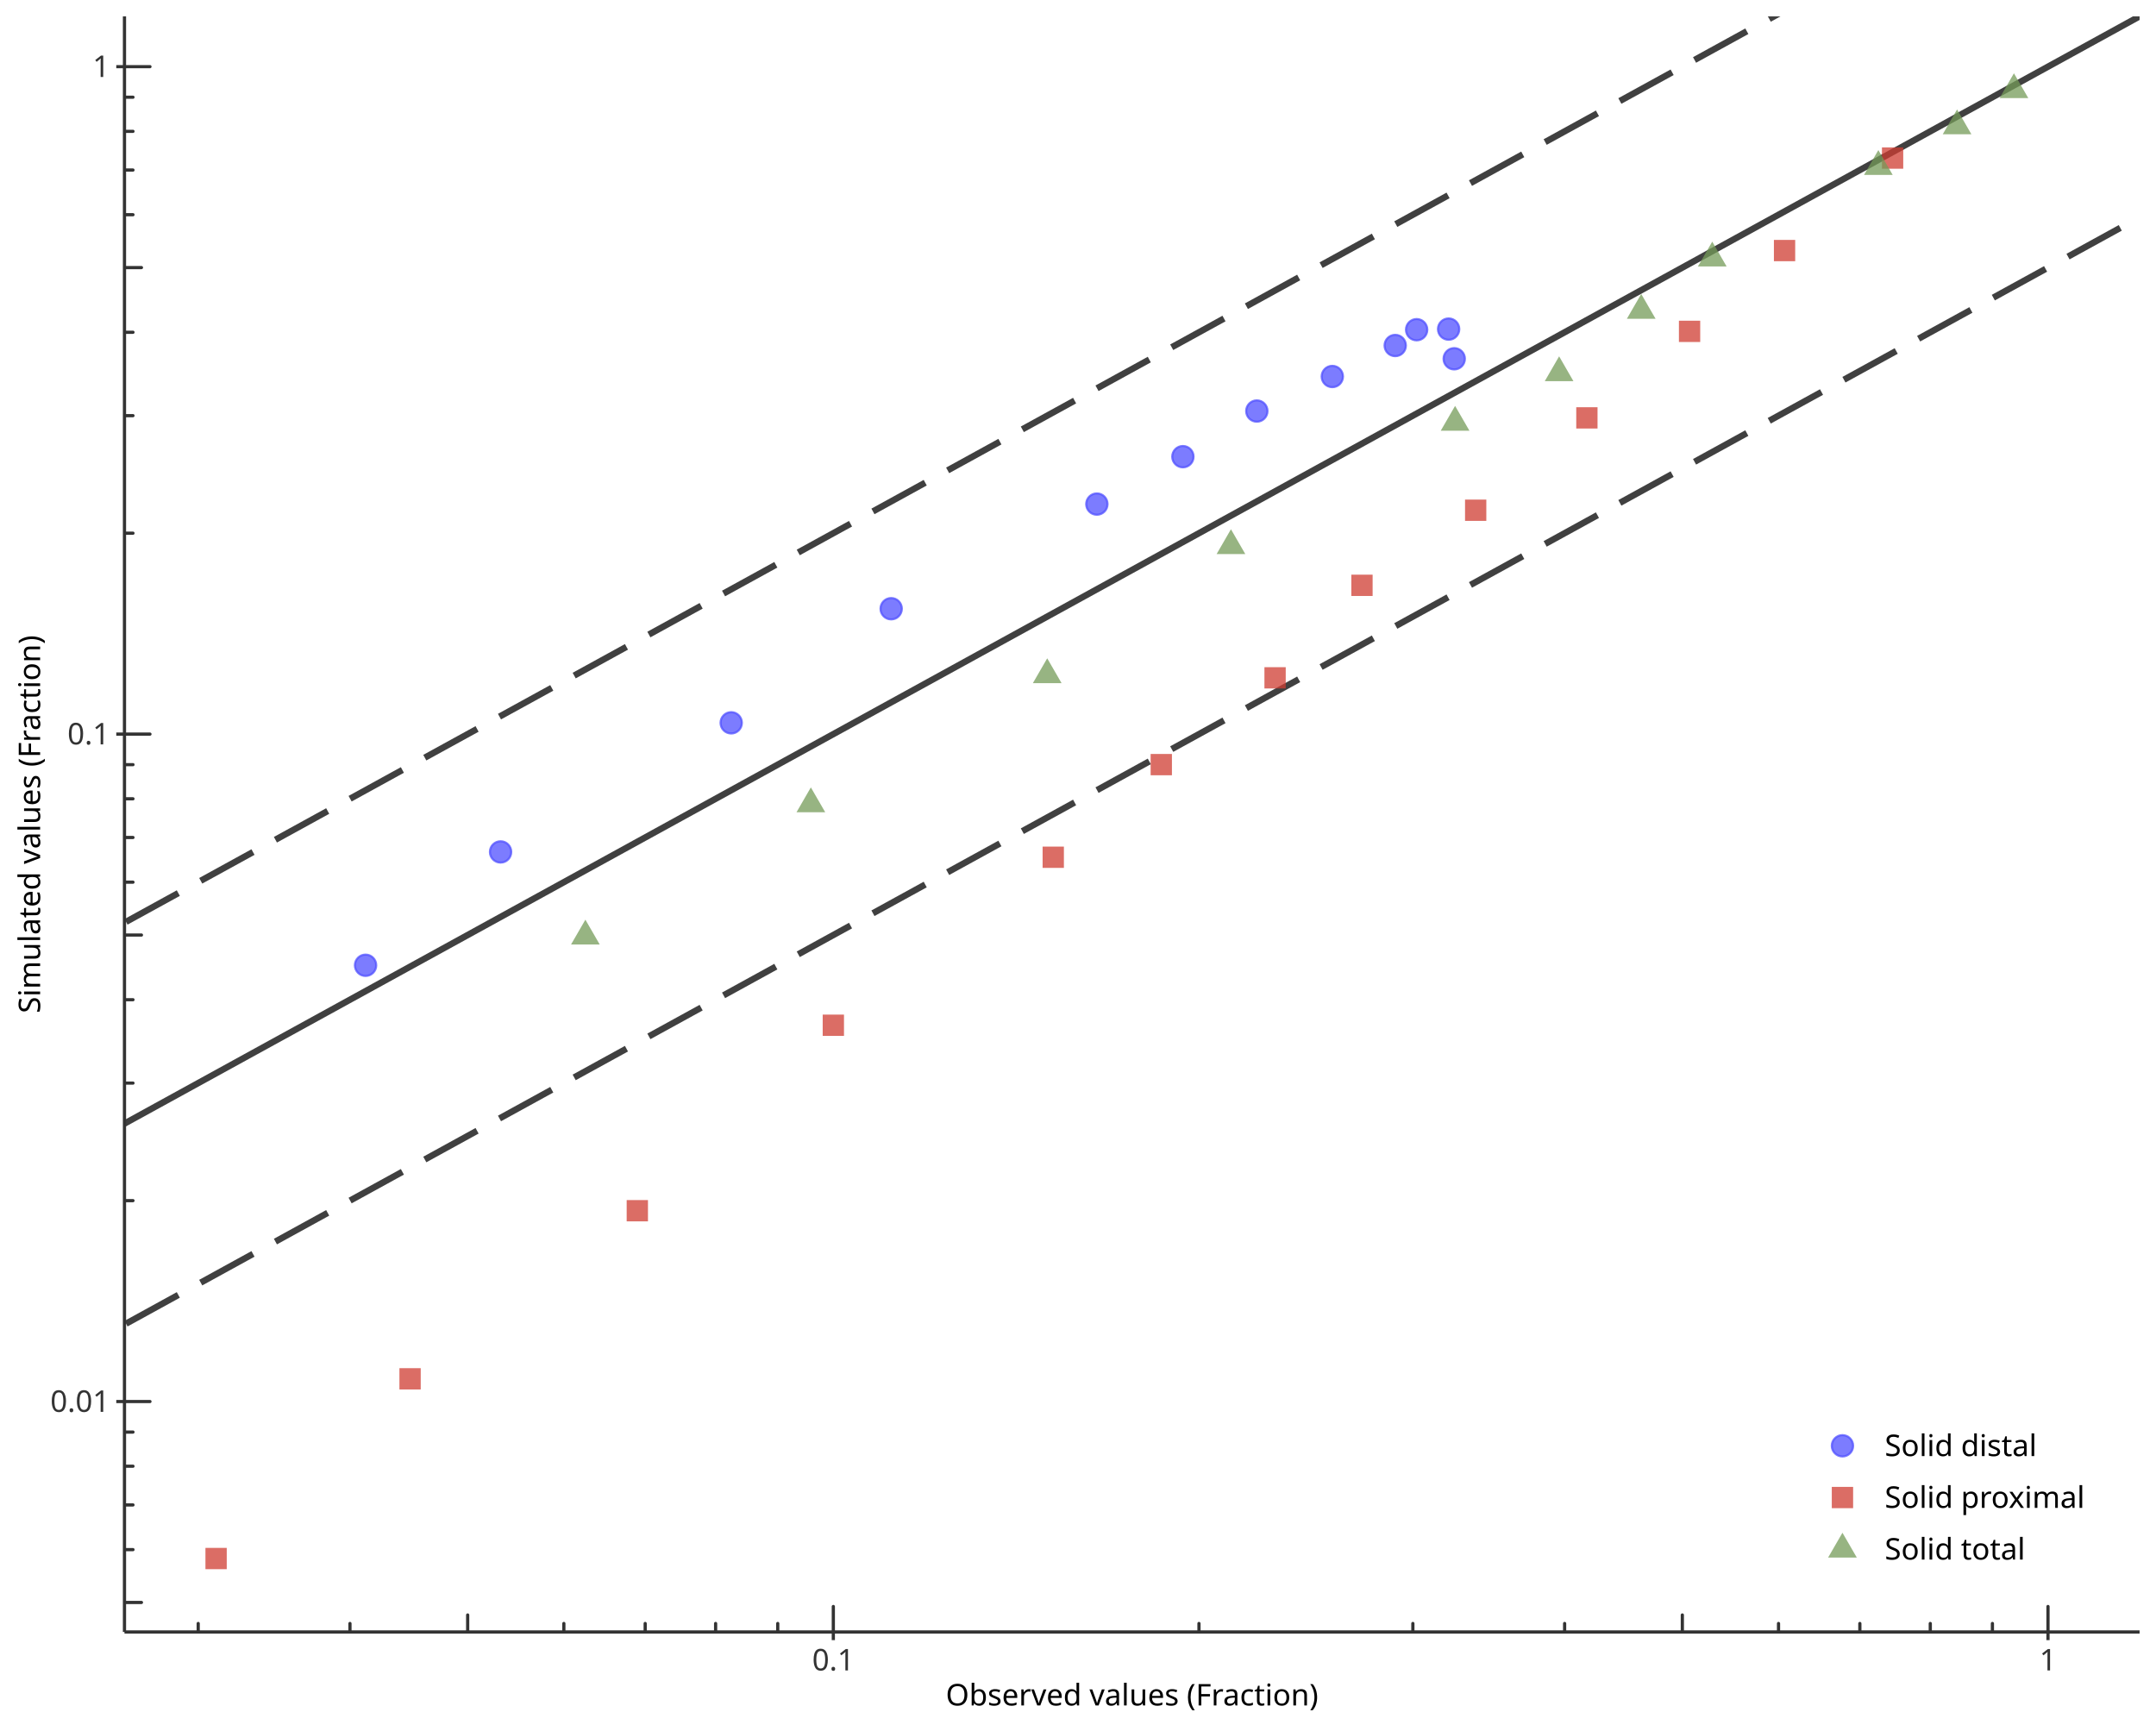
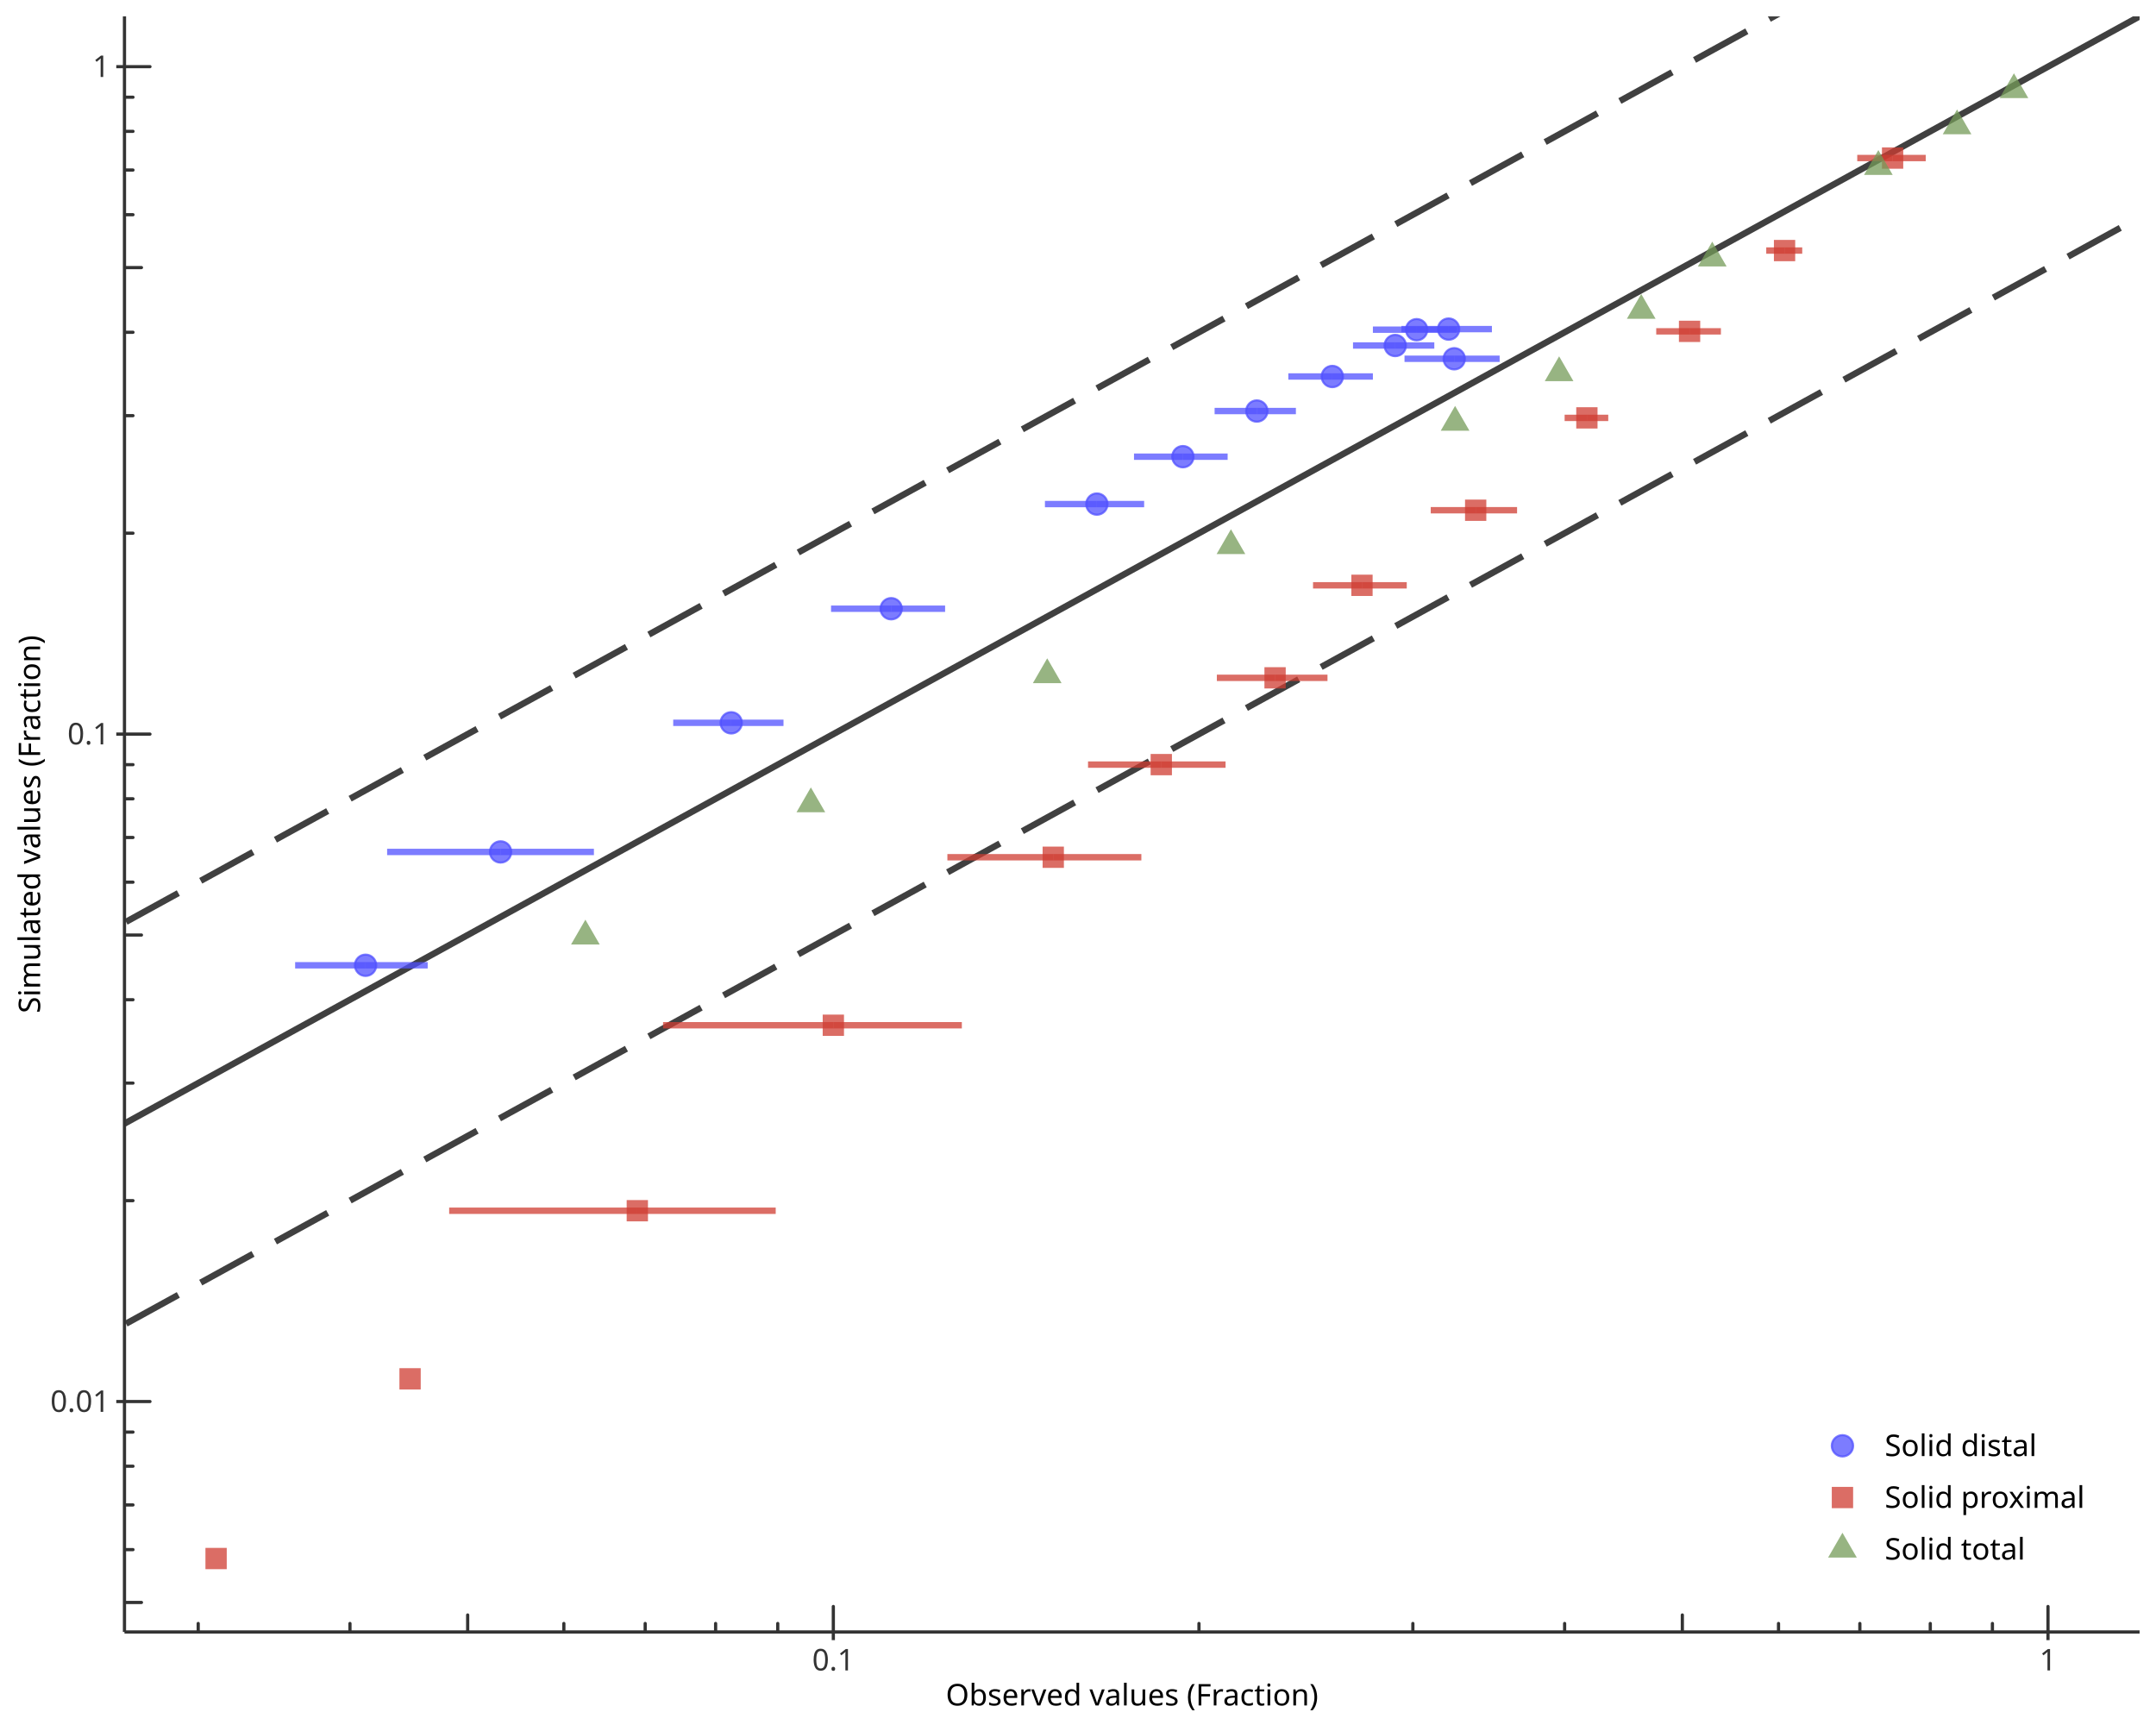
<svg xmlns="http://www.w3.org/2000/svg" class="svglite" data-engine-version="2.0" width="720.00pt" height="576.00pt" viewBox="0 0 720.00 576.00">
  <defs>
    <style type="text/css">
    .svglite line, .svglite polyline, .svglite polygon, .svglite path, .svglite rect, .svglite circle {
      fill: none;
      stroke: #000000;
      stroke-linecap: round;
      stroke-linejoin: round;
      stroke-miterlimit: 10.00;
    }
  </style>
  </defs>
  <rect width="100%" height="100%" style="stroke: none; fill: #FFFFFF;" />
  <defs>
    <clipPath id="cpMC4wMHw3MjAuMDB8MC4wMHw1NzYuMDA=">
      <rect x="0.00" y="0.00" width="720.00" height="576.00" />
    </clipPath>
  </defs>
  <g clip-path="url(#cpMC4wMHw3MjAuMDB8MC4wMHw1NzYuMDA=)">
    <rect x="0.00" y="0.00" width="720.00" height="576.00" style="stroke-width: 1.07; stroke: none; fill: #FFFFFF;" />
  </g>
  <defs>
    <clipPath id="cpNDEuNTd8NzE0LjUyfDUuNDh8NTQ0Ljkz">
      <rect x="41.57" y="5.48" width="672.95" height="539.45" />
    </clipPath>
  </defs>
  <g clip-path="url(#cpNDEuNTd8NzE0LjUyfDUuNDh8NTQ0Ljkz)">
    <rect x="41.57" y="5.48" width="672.95" height="539.45" style="stroke-width: 1.07; stroke: none; fill: #FFFFFF;" />
    <polyline points="41.57,356.56 714.52,356.56 " style="stroke-width: 0.53; stroke: #FFFFFF; stroke-linecap: butt;" />
    <polyline points="41.57,133.70 714.52,133.70 " style="stroke-width: 0.53; stroke: #FFFFFF; stroke-linecap: butt;" />
    <polyline points="75.47,544.93 75.47,5.48 " style="stroke-width: 0.53; stroke: #FFFFFF; stroke-linecap: butt;" />
    <polyline points="481.11,544.93 481.11,5.48 " style="stroke-width: 0.53; stroke: #FFFFFF; stroke-linecap: butt;" />
  </g>
  <g clip-path="url(#cpMC4wMHw3MjAuMDB8MC4wMHw1NzYuMDA=)">
</g>
  <g clip-path="url(#cpNDEuNTd8NzE0LjUyfDUuNDh8NTQ0Ljkz)">
</g>
  <g clip-path="url(#cpMC4wMHw3MjAuMDB8MC4wMHw1NzYuMDA=)">
</g>
  <g clip-path="url(#cpNDEuNTd8NzE0LjUyfDUuNDh8NTQ0Ljkz)">
</g>
  <g clip-path="url(#cpMC4wMHw3MjAuMDB8MC4wMHw1NzYuMDA=)">
</g>
  <g clip-path="url(#cpNDEuNTd8NzE0LjUyfDUuNDh8NTQ0Ljkz)">
</g>
  <g clip-path="url(#cpMC4wMHw3MjAuMDB8MC4wMHw1NzYuMDA=)">
</g>
  <g clip-path="url(#cpNDEuNTd8NzE0LjUyfDUuNDh8NTQ0Ljkz)">
</g>
  <g clip-path="url(#cpMC4wMHw3MjAuMDB8MC4wMHw1NzYuMDA=)">
</g>
  <g clip-path="url(#cpNDEuNTd8NzE0LjUyfDUuNDh8NTQ0Ljkz)">
</g>
  <g clip-path="url(#cpMC4wMHw3MjAuMDB8MC4wMHw1NzYuMDA=)">
</g>
  <g clip-path="url(#cpNDEuNTd8NzE0LjUyfDUuNDh8NTQ0Ljkz)">
</g>
  <g clip-path="url(#cpMC4wMHw3MjAuMDB8MC4wMHw1NzYuMDA=)">
</g>
  <g clip-path="url(#cpNDEuNTd8NzE0LjUyfDUuNDh8NTQ0Ljkz)">
</g>
  <g clip-path="url(#cpMC4wMHw3MjAuMDB8MC4wMHw1NzYuMDA=)">
</g>
  <g clip-path="url(#cpNDEuNTd8NzE0LjUyfDUuNDh8NTQ0Ljkz)">
</g>
  <g clip-path="url(#cpMC4wMHw3MjAuMDB8MC4wMHw1NzYuMDA=)">
</g>
  <g clip-path="url(#cpNDEuNTd8NzE0LjUyfDUuNDh8NTQ0Ljkz)">
</g>
  <g clip-path="url(#cpMC4wMHw3MjAuMDB8MC4wMHw1NzYuMDA=)">
</g>
  <g clip-path="url(#cpNDEuNTd8NzE0LjUyfDUuNDh8NTQ0Ljkz)">
</g>
  <g clip-path="url(#cpMC4wMHw3MjAuMDB8MC4wMHw1NzYuMDA=)">
</g>
  <g clip-path="url(#cpNDEuNTd8NzE0LjUyfDUuNDh8NTQ0Ljkz)">
</g>
  <g clip-path="url(#cpMC4wMHw3MjAuMDB8MC4wMHw1NzYuMDA=)">
</g>
  <g clip-path="url(#cpNDEuNTd8NzE0LjUyfDUuNDh8NTQ0Ljkz)">
</g>
  <g clip-path="url(#cpMC4wMHw3MjAuMDB8MC4wMHw1NzYuMDA=)">
</g>
  <g clip-path="url(#cpNDEuNTd8NzE0LjUyfDUuNDh8NTQ0Ljkz)">
</g>
  <g clip-path="url(#cpMC4wMHw3MjAuMDB8MC4wMHw1NzYuMDA=)">
</g>
  <g clip-path="url(#cpNDEuNTd8NzE0LjUyfDUuNDh8NTQ0Ljkz)">
</g>
  <g clip-path="url(#cpMC4wMHw3MjAuMDB8MC4wMHw1NzYuMDA=)">
</g>
  <g clip-path="url(#cpNDEuNTd8NzE0LjUyfDUuNDh8NTQ0Ljkz)">
</g>
  <g clip-path="url(#cpMC4wMHw3MjAuMDB8MC4wMHw1NzYuMDA=)">
</g>
  <g clip-path="url(#cpNDEuNTd8NzE0LjUyfDUuNDh8NTQ0Ljkz)">
    <line x1="-631.38" y1="744.91" x2="1387.47" y2="-364.27" style="stroke-width: 2.13; stroke: #000000; stroke-opacity: 0.75; stroke-linecap: butt;" />
    <line x1="-631.38" y1="677.82" x2="1387.47" y2="-431.36" style="stroke-width: 2.13; stroke: #000000; stroke-opacity: 0.75; stroke-dasharray: 19.92,8.54; stroke-linecap: butt;" />
    <line x1="-631.38" y1="812.00" x2="1387.47" y2="-297.18" style="stroke-width: 2.13; stroke: #000000; stroke-opacity: 0.75; stroke-dasharray: 19.92,8.54; stroke-linecap: butt;" />
+     <line x1="469.04" y1="119.80" x2="485.64" y2="119.80" style="stroke-width: 2.13; stroke: #5050FF; stroke-opacity: 0.75; stroke-linecap: butt;" />
+     <line x1="468.01" y1="109.89" x2="483.77" y2="109.89" style="stroke-width: 2.13; stroke: #5050FF; stroke-opacity: 0.75; stroke-linecap: butt;" />
+     <line x1="458.48" y1="110.09" x2="473.09" y2="110.09" style="stroke-width: 2.13; stroke: #5050FF; stroke-opacity: 0.75; stroke-linecap: butt;" />
+     <line x1="451.84" y1="115.37" x2="465.94" y2="115.37" style="stroke-width: 2.13; stroke: #5050FF; stroke-opacity: 0.75; stroke-linecap: butt;" />
+     <line x1="430.24" y1="125.72" x2="444.93" y2="125.72" style="stroke-width: 2.13; stroke: #5050FF; stroke-opacity: 0.75; stroke-linecap: butt;" />
+     <line x1="405.62" y1="137.25" x2="419.72" y2="137.25" style="stroke-width: 2.13; stroke: #5050FF; stroke-opacity: 0.75; stroke-linecap: butt;" />
+     <line x1="378.70" y1="152.49" x2="395.03" y2="152.49" style="stroke-width: 2.13; stroke: #5050FF; stroke-opacity: 0.75; stroke-linecap: butt;" />
+     <line x1="348.96" y1="168.32" x2="366.30" y2="168.32" style="stroke-width: 2.13; stroke: #5050FF; stroke-opacity: 0.75; stroke-linecap: butt;" />
+     <line x1="277.53" y1="203.26" x2="297.61" y2="203.26" style="stroke-width: 2.13; stroke: #5050FF; stroke-opacity: 0.75; stroke-linecap: butt;" />
+     <line x1="224.82" y1="241.36" x2="244.19" y2="241.36" style="stroke-width: 2.13; stroke: #5050FF; stroke-opacity: 0.75; stroke-linecap: butt;" />
+     <line x1="129.28" y1="284.47" x2="167.17" y2="284.47" style="stroke-width: 2.13; stroke: #5050FF; stroke-opacity: 0.75; stroke-linecap: butt;" />
+     <line x1="98.56" y1="322.32" x2="122.08" y2="322.32" style="stroke-width: 2.13; stroke: #5050FF; stroke-opacity: 0.75; stroke-linecap: butt;" />
+     <line x1="620.23" y1="52.78" x2="632.03" y2="52.78" style="stroke-width: 2.13; stroke: #CE3D32; stroke-opacity: 0.75; stroke-linecap: butt;" />
+     <line x1="589.84" y1="83.67" x2="595.95" y2="83.67" style="stroke-width: 2.13; stroke: #CE3D32; stroke-opacity: 0.75; stroke-linecap: butt;" />
+     <line x1="553.10" y1="110.64" x2="564.23" y2="110.64" style="stroke-width: 2.13; stroke: #CE3D32; stroke-opacity: 0.75; stroke-linecap: butt;" />
+     <line x1="522.51" y1="139.54" x2="529.95" y2="139.54" style="stroke-width: 2.13; stroke: #CE3D32; stroke-opacity: 0.75; stroke-linecap: butt;" />
+     <line x1="477.80" y1="170.37" x2="492.81" y2="170.37" style="stroke-width: 2.13; stroke: #CE3D32; stroke-opacity: 0.75; stroke-linecap: butt;" />
+     <line x1="438.49" y1="195.45" x2="454.84" y2="195.45" style="stroke-width: 2.13; stroke: #CE3D32; stroke-opacity: 0.75; stroke-linecap: butt;" />
+     <line x1="406.37" y1="226.34" x2="425.81" y2="226.34" style="stroke-width: 2.13; stroke: #CE3D32; stroke-opacity: 0.75; stroke-linecap: butt;" />
+     <line x1="363.35" y1="255.32" x2="387.81" y2="255.32" style="stroke-width: 2.13; stroke: #CE3D32; stroke-opacity: 0.75; stroke-linecap: butt;" />
+     <line x1="316.38" y1="286.25" x2="351.73" y2="286.25" style="stroke-width: 2.13; stroke: #CE3D32; stroke-opacity: 0.75; stroke-linecap: butt;" />
+     <line x1="221.43" y1="342.35" x2="278.29" y2="342.35" style="stroke-width: 2.13; stroke: #CE3D32; stroke-opacity: 0.75; stroke-linecap: butt;" />
+     <line x1="150.00" y1="404.28" x2="212.83" y2="404.28" style="stroke-width: 2.13; stroke: #CE3D32; stroke-opacity: 0.75; stroke-linecap: butt;" />
+     <line x1="136.94" y1="460.41" x2="136.94" y2="460.41" style="stroke-width: 2.13; stroke: #CE3D32; stroke-opacity: 0.75; stroke-linecap: butt;" />
+     <line x1="72.16" y1="520.41" x2="72.16" y2="520.41" style="stroke-width: 2.13; stroke: #CE3D32; stroke-opacity: 0.75; stroke-linecap: butt;" />
+     <line x1="672.56" y1="30.00" x2="672.56" y2="30.00" style="stroke-width: 2.13; stroke: #749B58; stroke-opacity: 0.75; stroke-linecap: butt;" />
+     <line x1="653.57" y1="42.07" x2="653.57" y2="42.07" style="stroke-width: 2.13; stroke: #749B58; stroke-opacity: 0.75; stroke-linecap: butt;" />
+     <line x1="627.28" y1="55.64" x2="627.28" y2="55.64" style="stroke-width: 2.13; stroke: #749B58; stroke-opacity: 0.75; stroke-linecap: butt;" />
+     <line x1="571.81" y1="86.21" x2="571.81" y2="86.21" style="stroke-width: 2.13; stroke: #749B58; stroke-opacity: 0.75; stroke-linecap: butt;" />
+     <line x1="548.09" y1="103.68" x2="548.09" y2="103.68" style="stroke-width: 2.13; stroke: #749B58; stroke-opacity: 0.75; stroke-linecap: butt;" />
+     <line x1="520.67" y1="124.51" x2="520.67" y2="124.51" style="stroke-width: 2.13; stroke: #749B58; stroke-opacity: 0.75; stroke-linecap: butt;" />
+     <line x1="485.93" y1="141.06" x2="485.93" y2="141.06" style="stroke-width: 2.13; stroke: #749B58; stroke-opacity: 0.75; stroke-linecap: butt;" />
+     <line x1="411.08" y1="182.25" x2="411.08" y2="182.25" style="stroke-width: 2.13; stroke: #749B58; stroke-opacity: 0.75; stroke-linecap: butt;" />
+     <line x1="349.72" y1="225.35" x2="349.72" y2="225.35" style="stroke-width: 2.13; stroke: #749B58; stroke-opacity: 0.75; stroke-linecap: butt;" />
+     <line x1="270.79" y1="268.45" x2="270.79" y2="268.45" style="stroke-width: 2.13; stroke: #749B58; stroke-opacity: 0.75; stroke-linecap: butt;" />
+     <line x1="195.49" y1="312.62" x2="195.49" y2="312.62" style="stroke-width: 2.13; stroke: #749B58; stroke-opacity: 0.75; stroke-linecap: butt;" />
+     <line x1="485.64" y1="119.80" x2="500.81" y2="119.80" style="stroke-width: 2.13; stroke: #5050FF; stroke-opacity: 0.75; stroke-linecap: butt;" />
+     <line x1="483.77" y1="109.89" x2="498.23" y2="109.89" style="stroke-width: 2.13; stroke: #5050FF; stroke-opacity: 0.75; stroke-linecap: butt;" />
+     <line x1="473.09" y1="110.09" x2="486.57" y2="110.09" style="stroke-width: 2.13; stroke: #5050FF; stroke-opacity: 0.75; stroke-linecap: butt;" />
+     <line x1="465.94" y1="115.37" x2="478.99" y2="115.37" style="stroke-width: 2.13; stroke: #5050FF; stroke-opacity: 0.75; stroke-linecap: butt;" />
+     <line x1="444.93" y1="125.72" x2="458.48" y2="125.72" style="stroke-width: 2.13; stroke: #5050FF; stroke-opacity: 0.75; stroke-linecap: butt;" />
+     <line x1="419.72" y1="137.25" x2="432.77" y2="137.25" style="stroke-width: 2.13; stroke: #5050FF; stroke-opacity: 0.75; stroke-linecap: butt;" />
+     <line x1="395.03" y1="152.49" x2="409.97" y2="152.49" style="stroke-width: 2.13; stroke: #5050FF; stroke-opacity: 0.75; stroke-linecap: butt;" />
+     <line x1="366.30" y1="168.32" x2="382.09" y2="168.32" style="stroke-width: 2.13; stroke: #5050FF; stroke-opacity: 0.75; stroke-linecap: butt;" />
+     <line x1="297.61" y1="203.26" x2="315.62" y2="203.26" style="stroke-width: 2.13; stroke: #5050FF; stroke-opacity: 0.75; stroke-linecap: butt;" />
+     <line x1="244.19" y1="241.36" x2="261.65" y2="241.36" style="stroke-width: 2.13; stroke: #5050FF; stroke-opacity: 0.75; stroke-linecap: butt;" />
+     <line x1="167.17" y1="284.47" x2="198.34" y2="284.47" style="stroke-width: 2.13; stroke: #5050FF; stroke-opacity: 0.75; stroke-linecap: butt;" />
+     <line x1="122.08" y1="322.32" x2="142.83" y2="322.32" style="stroke-width: 2.13; stroke: #5050FF; stroke-opacity: 0.75; stroke-linecap: butt;" />
+     <line x1="632.03" y1="52.78" x2="643.10" y2="52.78" style="stroke-width: 2.13; stroke: #CE3D32; stroke-opacity: 0.75; stroke-linecap: butt;" />
+     <line x1="595.95" y1="83.67" x2="601.86" y2="83.67" style="stroke-width: 2.13; stroke: #CE3D32; stroke-opacity: 0.75; stroke-linecap: butt;" />
+     <line x1="564.23" y1="110.64" x2="574.70" y2="110.64" style="stroke-width: 2.13; stroke: #CE3D32; stroke-opacity: 0.75; stroke-linecap: butt;" />
+     <line x1="529.95" y1="139.54" x2="537.08" y2="139.54" style="stroke-width: 2.13; stroke: #CE3D32; stroke-opacity: 0.75; stroke-linecap: butt;" />
+     <line x1="492.81" y1="170.37" x2="506.63" y2="170.37" style="stroke-width: 2.13; stroke: #CE3D32; stroke-opacity: 0.75; stroke-linecap: butt;" />
+     <line x1="454.84" y1="195.45" x2="469.79" y2="195.45" style="stroke-width: 2.13; stroke: #CE3D32; stroke-opacity: 0.75; stroke-linecap: butt;" />
+     <line x1="425.81" y1="226.34" x2="443.32" y2="226.34" style="stroke-width: 2.13; stroke: #CE3D32; stroke-opacity: 0.75; stroke-linecap: butt;" />
+     <line x1="387.81" y1="255.32" x2="409.28" y2="255.32" style="stroke-width: 2.13; stroke: #CE3D32; stroke-opacity: 0.75; stroke-linecap: butt;" />
+     <line x1="351.73" y1="286.25" x2="381.16" y2="286.25" style="stroke-width: 2.13; stroke: #CE3D32; stroke-opacity: 0.75; stroke-linecap: butt;" />
+     <line x1="278.29" y1="342.35" x2="321.21" y2="342.35" style="stroke-width: 2.13; stroke: #CE3D32; stroke-opacity: 0.75; stroke-linecap: butt;" />
+     <line x1="212.83" y1="404.28" x2="259.05" y2="404.28" style="stroke-width: 2.13; stroke: #CE3D32; stroke-opacity: 0.75; stroke-linecap: butt;" />
+     <line x1="136.94" y1="460.41" x2="136.94" y2="460.41" style="stroke-width: 2.13; stroke: #CE3D32; stroke-opacity: 0.75; stroke-linecap: butt;" />
+     <line x1="72.16" y1="520.41" x2="72.16" y2="520.41" style="stroke-width: 2.13; stroke: #CE3D32; stroke-opacity: 0.75; stroke-linecap: butt;" />
+     <line x1="672.56" y1="30.00" x2="672.56" y2="30.00" style="stroke-width: 2.13; stroke: #749B58; stroke-opacity: 0.75; stroke-linecap: butt;" />
+     <line x1="653.57" y1="42.07" x2="653.57" y2="42.07" style="stroke-width: 2.13; stroke: #749B58; stroke-opacity: 0.75; stroke-linecap: butt;" />
+     <line x1="627.28" y1="55.64" x2="627.28" y2="55.64" style="stroke-width: 2.13; stroke: #749B58; stroke-opacity: 0.75; stroke-linecap: butt;" />
+     <line x1="571.81" y1="86.21" x2="571.81" y2="86.21" style="stroke-width: 2.13; stroke: #749B58; stroke-opacity: 0.75; stroke-linecap: butt;" />
+     <line x1="548.09" y1="103.68" x2="548.09" y2="103.68" style="stroke-width: 2.13; stroke: #749B58; stroke-opacity: 0.75; stroke-linecap: butt;" />
+     <line x1="520.67" y1="124.51" x2="520.67" y2="124.51" style="stroke-width: 2.13; stroke: #749B58; stroke-opacity: 0.75; stroke-linecap: butt;" />
+     <line x1="485.93" y1="141.06" x2="485.93" y2="141.06" style="stroke-width: 2.13; stroke: #749B58; stroke-opacity: 0.75; stroke-linecap: butt;" />
+     <line x1="411.08" y1="182.25" x2="411.08" y2="182.25" style="stroke-width: 2.13; stroke: #749B58; stroke-opacity: 0.75; stroke-linecap: butt;" />
+     <line x1="349.72" y1="225.35" x2="349.72" y2="225.35" style="stroke-width: 2.13; stroke: #749B58; stroke-opacity: 0.75; stroke-linecap: butt;" />
+     <line x1="270.79" y1="268.45" x2="270.79" y2="268.45" style="stroke-width: 2.13; stroke: #749B58; stroke-opacity: 0.75; stroke-linecap: butt;" />
+     <line x1="195.49" y1="312.62" x2="195.49" y2="312.62" style="stroke-width: 2.13; stroke: #749B58; stroke-opacity: 0.75; stroke-linecap: butt;" />
    <circle cx="485.64" cy="119.80" r="3.56" style="stroke-width: 0.71; stroke: #5050FF; stroke-opacity: 0.75; fill: #5050FF; fill-opacity: 0.75;" />
    <circle cx="483.77" cy="109.89" r="3.56" style="stroke-width: 0.71; stroke: #5050FF; stroke-opacity: 0.75; fill: #5050FF; fill-opacity: 0.75;" />
    <circle cx="473.09" cy="110.09" r="3.56" style="stroke-width: 0.71; stroke: #5050FF; stroke-opacity: 0.75; fill: #5050FF; fill-opacity: 0.75;" />
    <circle cx="465.94" cy="115.37" r="3.56" style="stroke-width: 0.71; stroke: #5050FF; stroke-opacity: 0.75; fill: #5050FF; fill-opacity: 0.75;" />
    <circle cx="444.93" cy="125.72" r="3.56" style="stroke-width: 0.71; stroke: #5050FF; stroke-opacity: 0.75; fill: #5050FF; fill-opacity: 0.75;" />
    <circle cx="419.72" cy="137.25" r="3.56" style="stroke-width: 0.71; stroke: #5050FF; stroke-opacity: 0.75; fill: #5050FF; fill-opacity: 0.75;" />
    <circle cx="395.03" cy="152.49" r="3.56" style="stroke-width: 0.71; stroke: #5050FF; stroke-opacity: 0.75; fill: #5050FF; fill-opacity: 0.75;" />
    <circle cx="366.30" cy="168.32" r="3.56" style="stroke-width: 0.71; stroke: #5050FF; stroke-opacity: 0.75; fill: #5050FF; fill-opacity: 0.75;" />
    <circle cx="297.61" cy="203.26" r="3.56" style="stroke-width: 0.71; stroke: #5050FF; stroke-opacity: 0.75; fill: #5050FF; fill-opacity: 0.75;" />
    <circle cx="244.19" cy="241.36" r="3.56" style="stroke-width: 0.71; stroke: #5050FF; stroke-opacity: 0.75; fill: #5050FF; fill-opacity: 0.75;" />
    <circle cx="167.17" cy="284.47" r="3.56" style="stroke-width: 0.71; stroke: #5050FF; stroke-opacity: 0.75; fill: #5050FF; fill-opacity: 0.75;" />
    <circle cx="122.08" cy="322.32" r="3.56" style="stroke-width: 0.71; stroke: #5050FF; stroke-opacity: 0.75; fill: #5050FF; fill-opacity: 0.75;" />
    <polygon points="628.48,56.34 635.59,56.34 635.59,49.22 628.48,49.22 " style="stroke-width: 0.71; stroke: none; fill: #CE3D32; fill-opacity: 0.75;" />
    <polygon points="592.40,87.22 599.51,87.22 599.51,80.11 592.40,80.11 " style="stroke-width: 0.71; stroke: none; fill: #CE3D32; fill-opacity: 0.75;" />
    <polygon points="560.68,114.20 567.79,114.20 567.79,107.09 560.68,107.09 " style="stroke-width: 0.71; stroke: none; fill: #CE3D32; fill-opacity: 0.75;" />
    <polygon points="526.39,143.09 533.50,143.09 533.50,135.98 526.39,135.98 " style="stroke-width: 0.71; stroke: none; fill: #CE3D32; fill-opacity: 0.75;" />
    <polygon points="489.25,173.93 496.36,173.93 496.36,166.82 489.25,166.82 " style="stroke-width: 0.71; stroke: none; fill: #CE3D32; fill-opacity: 0.75;" />
    <polygon points="451.28,199.00 458.39,199.00 458.39,191.89 451.28,191.89 " style="stroke-width: 0.71; stroke: none; fill: #CE3D32; fill-opacity: 0.75;" />
    <polygon points="422.26,229.89 429.37,229.89 429.37,222.78 422.26,222.78 " style="stroke-width: 0.71; stroke: none; fill: #CE3D32; fill-opacity: 0.75;" />
    <polygon points="384.26,258.87 391.37,258.87 391.37,251.76 384.26,251.76 " style="stroke-width: 0.71; stroke: none; fill: #CE3D32; fill-opacity: 0.75;" />
    <polygon points="348.18,289.80 355.29,289.80 355.29,282.69 348.18,282.69 " style="stroke-width: 0.71; stroke: none; fill: #CE3D32; fill-opacity: 0.75;" />
    <polygon points="274.74,345.90 281.85,345.90 281.85,338.79 274.74,338.79 " style="stroke-width: 0.71; stroke: none; fill: #CE3D32; fill-opacity: 0.75;" />
    <polygon points="209.28,407.83 216.39,407.83 216.39,400.72 209.28,400.72 " style="stroke-width: 0.71; stroke: none; fill: #CE3D32; fill-opacity: 0.75;" />
    <polygon points="133.39,463.96 140.50,463.96 140.50,456.85 133.39,456.85 " style="stroke-width: 0.71; stroke: none; fill: #CE3D32; fill-opacity: 0.75;" />
    <polygon points="68.61,523.97 75.72,523.97 75.72,516.86 68.61,516.86 " style="stroke-width: 0.71; stroke: none; fill: #CE3D32; fill-opacity: 0.75;" />
    <polygon points="672.56,24.47 677.35,32.76 667.77,32.76 " style="stroke-width: 0.71; stroke: none; fill: #749B58; fill-opacity: 0.75;" />
    <polygon points="653.57,36.54 658.35,44.84 648.78,44.84 " style="stroke-width: 0.71; stroke: none; fill: #749B58; fill-opacity: 0.75;" />
    <polygon points="627.28,50.11 632.07,58.41 622.49,58.41 " style="stroke-width: 0.71; stroke: none; fill: #749B58; fill-opacity: 0.75;" />
    <polygon points="571.81,80.68 576.60,88.97 567.02,88.97 " style="stroke-width: 0.71; stroke: none; fill: #749B58; fill-opacity: 0.75;" />
    <polygon points="548.09,98.15 552.88,106.44 543.30,106.44 " style="stroke-width: 0.71; stroke: none; fill: #749B58; fill-opacity: 0.75;" />
    <polygon points="520.67,118.98 525.45,127.28 515.88,127.28 " style="stroke-width: 0.71; stroke: none; fill: #749B58; fill-opacity: 0.75;" />
    <polygon points="485.93,135.53 490.72,143.82 481.14,143.82 " style="stroke-width: 0.71; stroke: none; fill: #749B58; fill-opacity: 0.75;" />
    <polygon points="411.08,176.72 415.87,185.01 406.29,185.01 " style="stroke-width: 0.71; stroke: none; fill: #749B58; fill-opacity: 0.75;" />
    <polygon points="349.72,219.82 354.51,228.11 344.93,228.11 " style="stroke-width: 0.71; stroke: none; fill: #749B58; fill-opacity: 0.75;" />
    <polygon points="270.79,262.92 275.58,271.21 266.00,271.21 " style="stroke-width: 0.71; stroke: none; fill: #749B58; fill-opacity: 0.75;" />
    <polygon points="195.49,307.09 200.28,315.38 190.70,315.38 " style="stroke-width: 0.71; stroke: none; fill: #749B58; fill-opacity: 0.75;" />
    <line x1="66.19" y1="544.93" x2="66.19" y2="542.10" style="stroke-width: 1.07; stroke: #333333;" />
    <line x1="116.87" y1="544.93" x2="116.87" y2="542.10" style="stroke-width: 1.07; stroke: #333333;" />
    <line x1="156.18" y1="544.93" x2="156.18" y2="539.26" style="stroke-width: 1.07; stroke: #333333;" />
    <line x1="188.30" y1="544.93" x2="188.30" y2="542.10" style="stroke-width: 1.07; stroke: #333333;" />
    <line x1="215.46" y1="544.93" x2="215.46" y2="542.10" style="stroke-width: 1.07; stroke: #333333;" />
    <line x1="238.98" y1="544.93" x2="238.98" y2="542.10" style="stroke-width: 1.07; stroke: #333333;" />
    <line x1="259.73" y1="544.93" x2="259.73" y2="542.10" style="stroke-width: 1.07; stroke: #333333;" />
    <line x1="278.29" y1="544.93" x2="278.29" y2="536.43" style="stroke-width: 1.07; stroke: #333333;" />
    <line x1="400.40" y1="544.93" x2="400.40" y2="542.10" style="stroke-width: 1.07; stroke: #333333;" />
    <line x1="471.83" y1="544.93" x2="471.83" y2="542.10" style="stroke-width: 1.07; stroke: #333333;" />
    <line x1="522.51" y1="544.93" x2="522.51" y2="542.10" style="stroke-width: 1.07; stroke: #333333;" />
    <line x1="561.82" y1="544.93" x2="561.82" y2="539.26" style="stroke-width: 1.07; stroke: #333333;" />
    <line x1="593.94" y1="544.93" x2="593.94" y2="542.10" style="stroke-width: 1.07; stroke: #333333;" />
    <line x1="621.10" y1="544.93" x2="621.10" y2="542.10" style="stroke-width: 1.07; stroke: #333333;" />
    <line x1="644.62" y1="544.93" x2="644.62" y2="542.10" style="stroke-width: 1.07; stroke: #333333;" />
    <line x1="665.37" y1="544.93" x2="665.37" y2="542.10" style="stroke-width: 1.07; stroke: #333333;" />
    <line x1="683.93" y1="544.93" x2="683.93" y2="536.43" style="stroke-width: 1.07; stroke: #333333;" />
    <line x1="41.57" y1="535.08" x2="47.24" y2="535.08" style="stroke-width: 1.07; stroke: #333333;" />
    <line x1="41.57" y1="517.44" x2="44.41" y2="517.44" style="stroke-width: 1.07; stroke: #333333;" />
    <line x1="41.57" y1="502.52" x2="44.41" y2="502.52" style="stroke-width: 1.07; stroke: #333333;" />
    <line x1="41.57" y1="489.59" x2="44.41" y2="489.59" style="stroke-width: 1.07; stroke: #333333;" />
    <line x1="41.57" y1="478.19" x2="44.41" y2="478.19" style="stroke-width: 1.07; stroke: #333333;" />
    <line x1="41.57" y1="467.99" x2="50.08" y2="467.99" style="stroke-width: 1.07; stroke: #333333;" />
    <line x1="41.57" y1="400.91" x2="44.41" y2="400.91" style="stroke-width: 1.07; stroke: #333333;" />
    <line x1="41.57" y1="361.66" x2="44.41" y2="361.66" style="stroke-width: 1.07; stroke: #333333;" />
    <line x1="41.57" y1="333.82" x2="44.41" y2="333.82" style="stroke-width: 1.07; stroke: #333333;" />
    <line x1="41.57" y1="312.22" x2="47.24" y2="312.22" style="stroke-width: 1.07; stroke: #333333;" />
    <line x1="41.57" y1="294.57" x2="44.41" y2="294.57" style="stroke-width: 1.07; stroke: #333333;" />
    <line x1="41.57" y1="279.65" x2="44.41" y2="279.65" style="stroke-width: 1.07; stroke: #333333;" />
    <line x1="41.57" y1="266.73" x2="44.41" y2="266.73" style="stroke-width: 1.07; stroke: #333333;" />
    <line x1="41.57" y1="255.33" x2="44.41" y2="255.33" style="stroke-width: 1.07; stroke: #333333;" />
    <line x1="41.57" y1="245.13" x2="50.08" y2="245.13" style="stroke-width: 1.07; stroke: #333333;" />
    <line x1="41.57" y1="178.04" x2="44.41" y2="178.04" style="stroke-width: 1.07; stroke: #333333;" />
    <line x1="41.57" y1="138.79" x2="44.41" y2="138.79" style="stroke-width: 1.07; stroke: #333333;" />
    <line x1="41.57" y1="110.95" x2="44.41" y2="110.95" style="stroke-width: 1.07; stroke: #333333;" />
    <line x1="41.57" y1="89.35" x2="47.24" y2="89.35" style="stroke-width: 1.07; stroke: #333333;" />
    <line x1="41.57" y1="71.70" x2="44.41" y2="71.70" style="stroke-width: 1.07; stroke: #333333;" />
    <line x1="41.57" y1="56.78" x2="44.41" y2="56.78" style="stroke-width: 1.07; stroke: #333333;" />
    <line x1="41.57" y1="43.86" x2="44.41" y2="43.86" style="stroke-width: 1.07; stroke: #333333;" />
    <line x1="41.57" y1="32.46" x2="44.41" y2="32.46" style="stroke-width: 1.07; stroke: #333333;" />
    <line x1="41.57" y1="22.26" x2="50.08" y2="22.26" style="stroke-width: 1.07; stroke: #333333;" />
  </g>
  <g clip-path="url(#cpMC4wMHw3MjAuMDB8MC4wMHw1NzYuMDA=)">
    <polyline points="41.57,544.93 41.57,5.48 " style="stroke-width: 1.07; stroke: #333333; stroke-linecap: butt;" />
    <text x="36.64" y="471.44" text-anchor="end" style="font-size: 10.00px; fill: #333333; font-family: sans;" textLength="19.46px" lengthAdjust="spacingAndGlyphs">0.01</text>
    <text x="36.64" y="248.57" text-anchor="end" style="font-size: 10.00px; fill: #333333; font-family: sans;" textLength="13.90px" lengthAdjust="spacingAndGlyphs">0.1</text>
    <text x="36.64" y="25.70" text-anchor="end" style="font-size: 10.00px; fill: #333333; font-family: sans;" textLength="5.56px" lengthAdjust="spacingAndGlyphs">1</text>
    <polyline points="38.83,467.99 41.57,467.99 " style="stroke-width: 1.07; stroke: #333333; stroke-linecap: butt;" />
    <polyline points="38.83,245.13 41.57,245.13 " style="stroke-width: 1.07; stroke: #333333; stroke-linecap: butt;" />
    <polyline points="38.83,22.26 41.57,22.26 " style="stroke-width: 1.07; stroke: #333333; stroke-linecap: butt;" />
    <polyline points="41.57,544.93 714.52,544.93 " style="stroke-width: 1.07; stroke: #333333; stroke-linecap: butt;" />
    <polyline points="278.29,547.67 278.29,544.93 " style="stroke-width: 1.07; stroke: #333333; stroke-linecap: butt;" />
    <polyline points="683.93,547.67 683.93,544.93 " style="stroke-width: 1.07; stroke: #333333; stroke-linecap: butt;" />
    <text x="278.29" y="557.78" text-anchor="middle" style="font-size: 10.00px; fill: #333333; font-family: sans;" textLength="13.90px" lengthAdjust="spacingAndGlyphs">0.1</text>
    <text x="683.93" y="557.78" text-anchor="middle" style="font-size: 10.00px; fill: #333333; font-family: sans;" textLength="5.56px" lengthAdjust="spacingAndGlyphs">1</text>
    <text x="378.05" y="569.48" text-anchor="middle" style="font-size: 10.00px; font-family: sans;" textLength="120.62px" lengthAdjust="spacingAndGlyphs">Observed values (Fraction)</text>
    <text transform="translate(13.40,275.21) rotate(-90)" text-anchor="middle" style="font-size: 10.00px; font-family: sans;" textLength="121.73px" lengthAdjust="spacingAndGlyphs">Simulated values (Fraction)</text>
    <rect x="601.17" y="463.17" width="96.53" height="68.28" style="stroke-width: 1.07; stroke: none; fill: #FFFFFF;" />
    <rect x="606.65" y="474.13" width="17.28" height="17.28" style="stroke-width: 1.07; stroke: none; fill: #FFFFFF;" />
    <circle cx="615.29" cy="482.77" r="3.56" style="stroke-width: 0.71; stroke: #5050FF; stroke-opacity: 0.75; fill: #5050FF; fill-opacity: 0.75;" />
    <rect x="606.65" y="491.41" width="17.28" height="17.28" style="stroke-width: 1.07; stroke: none; fill: #FFFFFF;" />
    <polygon points="611.73,503.60 618.85,503.60 618.85,496.49 611.73,496.49 " style="stroke-width: 0.71; stroke: none; fill: #CE3D32; fill-opacity: 0.75;" />
    <rect x="606.65" y="508.69" width="17.28" height="17.28" style="stroke-width: 1.07; stroke: none; fill: #FFFFFF;" />
    <polygon points="615.29,511.80 620.08,520.09 610.50,520.09 " style="stroke-width: 0.71; stroke: none; fill: #749B58; fill-opacity: 0.75;" />
    <text x="629.41" y="486.21" style="font-size: 10.00px; font-family: sans;" textLength="48.36px" lengthAdjust="spacingAndGlyphs">Solid distal</text>
    <text x="629.41" y="503.49" style="font-size: 10.00px; font-family: sans;" textLength="62.81px" lengthAdjust="spacingAndGlyphs">Solid proximal</text>
    <text x="629.41" y="520.77" style="font-size: 10.00px; font-family: sans;" textLength="43.91px" lengthAdjust="spacingAndGlyphs">Solid total</text>
  </g>
</svg>
